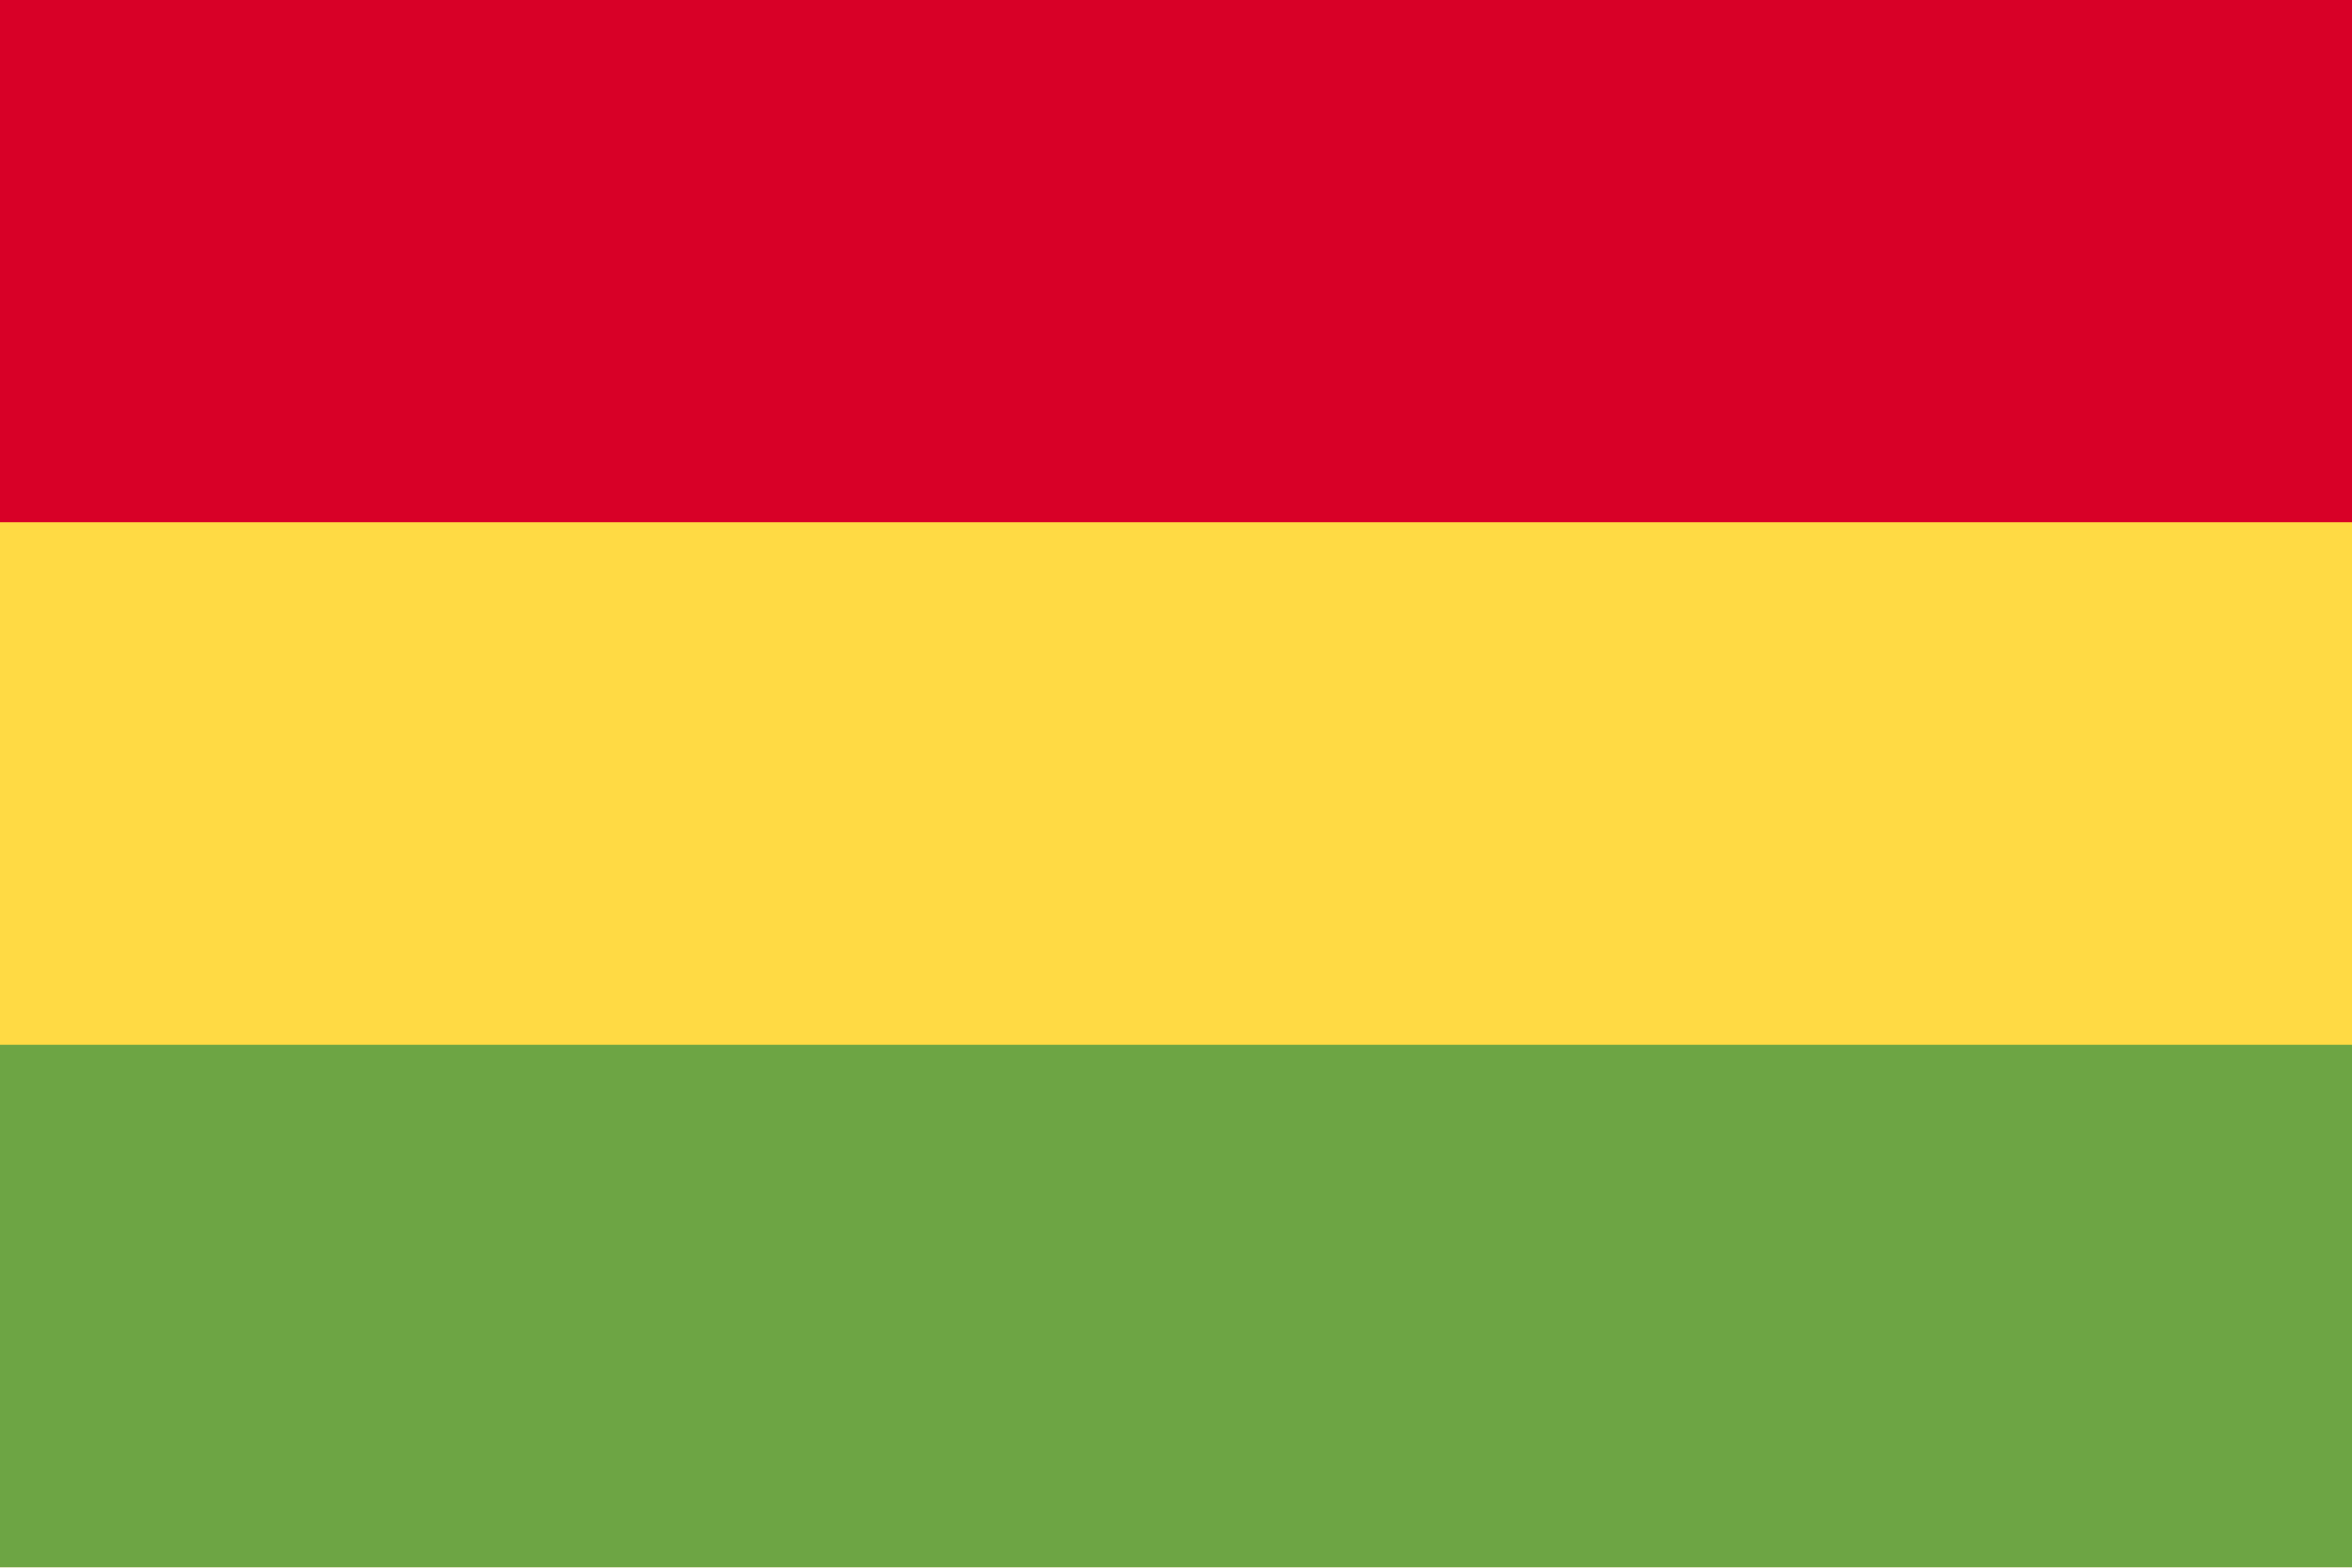
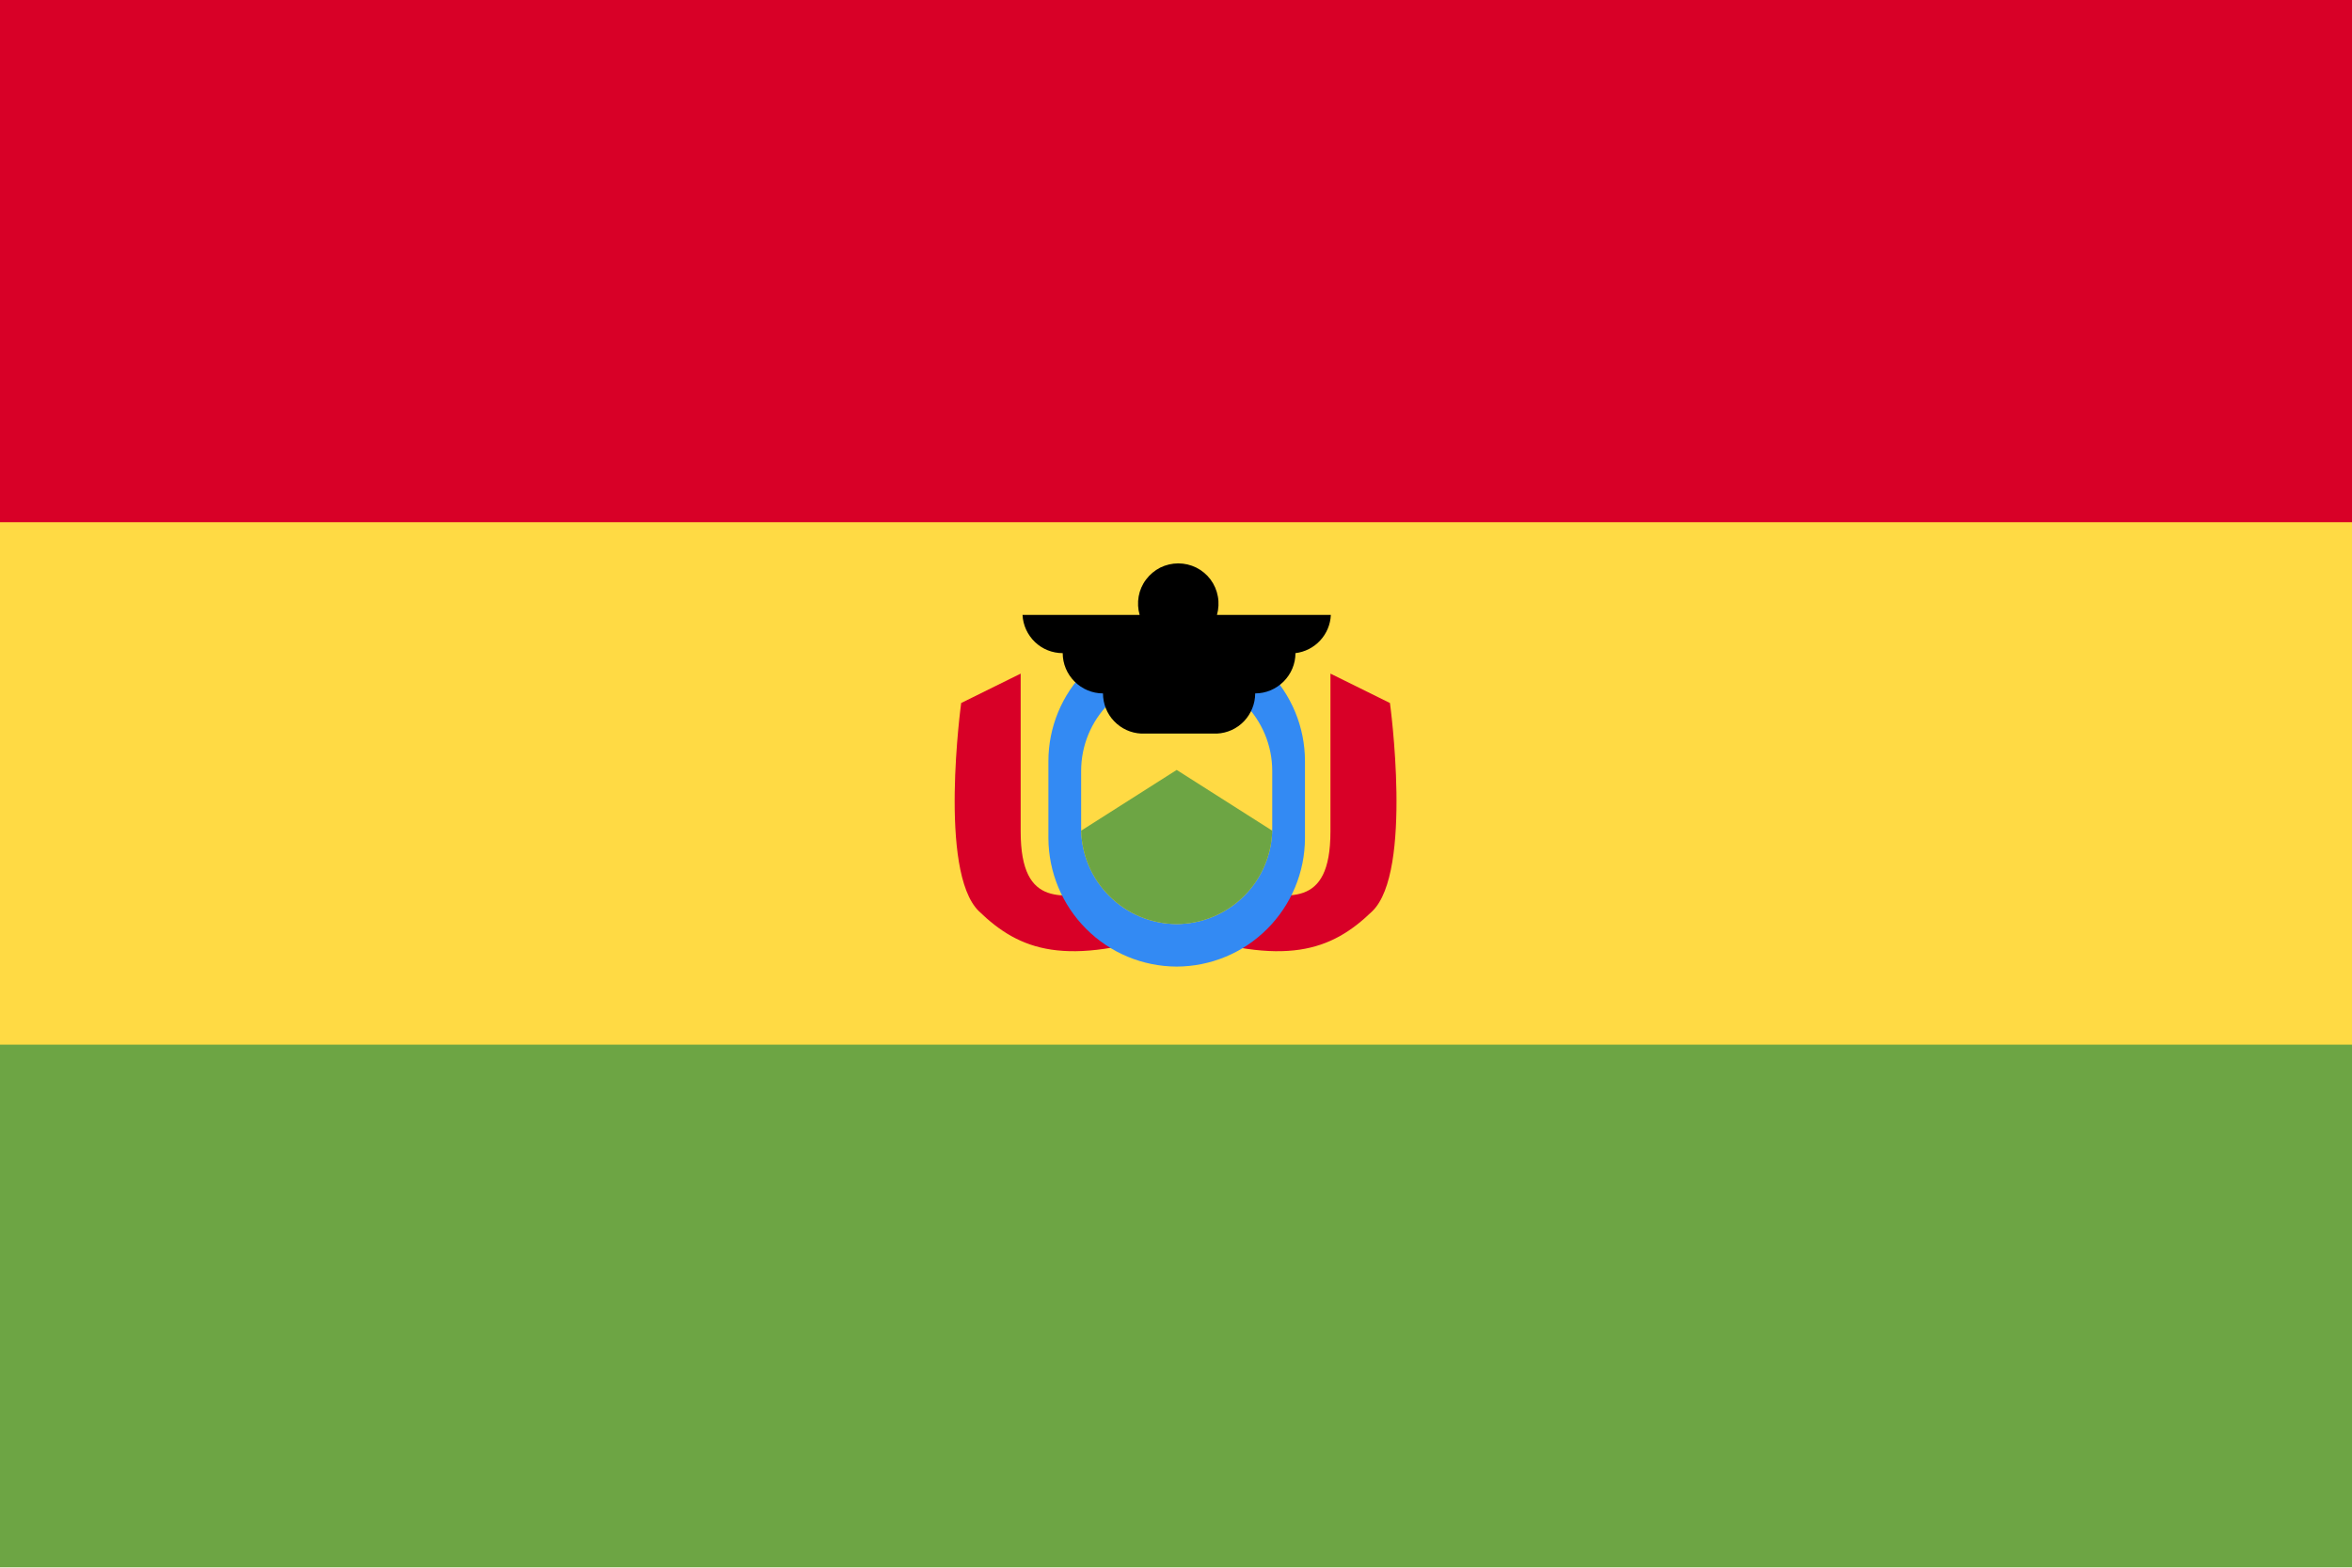
- <svg xmlns="http://www.w3.org/2000/svg" width="24" height="16" fill="none" viewBox="0 0 24 16">
-   <g clip-path="url(#clip0)">
-     <path fill="#FFDA44" d="M24-.003H0v15.998h24V-.003z" />
-     <path fill="#D80027" d="M24-.003H0V5.33h24V-.003z" />
-     <path fill="#6DA544" d="M24 10.663H0v5.332h24v-5.332z" />
+ <svg xmlns="http://www.w3.org/2000/svg" width="24" height="16" viewBox="0 0 24 16" fill="none">
+   <g clip-path="url(#clip0_13761_68315)">
+     <path d="M24 -0.002H0V15.995H24V-0.002Z" fill="#FFDA44" />
+     <path d="M24 -0.002H0V5.33H24V-0.002Z" fill="#D80027" />
+     <path d="M24 10.662H0V15.995H24V10.662Z" fill="#6DA544" />
+     <path d="M10.415 6.875L9.808 7.175C9.808 7.175 9.572 8.896 9.989 9.3C10.406 9.704 10.875 9.875 12 9.5L12.29 8.833L11.25 9.125C10.874 9.125 10.415 9.3 10.415 8.487C10.415 7.675 10.415 6.875 10.415 6.875Z" fill="#D80027" />
+     <path d="M13.576 6.875L14.183 7.175C14.183 7.175 14.42 8.896 14.003 9.3C13.586 9.704 13.117 9.875 11.992 9.5L11.701 8.833L12.742 9.125C13.118 9.125 13.576 9.3 13.576 8.487C13.576 7.675 13.576 6.875 13.576 6.875Z" fill="#D80027" />
+     <path d="M12.007 9.865C11.661 9.864 11.328 9.726 11.083 9.48C10.838 9.235 10.7 8.903 10.698 8.556V7.768C10.698 7.421 10.836 7.088 11.082 6.842C11.327 6.597 11.66 6.459 12.007 6.459C12.354 6.459 12.687 6.597 12.933 6.842C13.178 7.088 13.316 7.421 13.316 7.768V8.556C13.315 8.903 13.176 9.235 12.931 9.48C12.686 9.726 12.354 9.864 12.007 9.865Z" fill="#338AF3" />
+     <path d="M12.007 9.431C11.748 9.43 11.501 9.327 11.319 9.144C11.136 8.961 11.033 8.714 11.032 8.456V7.868C11.032 7.61 11.134 7.362 11.317 7.179C11.5 6.996 11.748 6.893 12.007 6.893C12.265 6.893 12.513 6.996 12.696 7.179C12.879 7.362 12.982 7.61 12.982 7.868V8.456C12.981 8.714 12.878 8.961 12.695 9.144C12.512 9.327 12.265 9.43 12.007 9.431Z" fill="#FFDA44" />
+     <path fill-rule="evenodd" clip-rule="evenodd" d="M11.319 9.144C11.501 9.327 11.749 9.43 12.007 9.431C12.265 9.43 12.512 9.327 12.695 9.144C12.873 8.967 12.975 8.728 12.982 8.478L12.007 7.858L11.032 8.478C11.039 8.728 11.141 8.967 11.319 9.144Z" fill="#6DA544" />
+     <path d="M13.58 6.276H12.418C12.435 6.215 12.439 6.15 12.427 6.087C12.416 6.025 12.39 5.965 12.352 5.914C12.314 5.863 12.264 5.822 12.207 5.793C12.15 5.765 12.087 5.75 12.023 5.75C11.959 5.75 11.897 5.765 11.839 5.793C11.783 5.822 11.733 5.863 11.695 5.914C11.656 5.965 11.63 6.025 11.619 6.087C11.608 6.15 11.611 6.215 11.629 6.276H10.434C10.439 6.381 10.485 6.48 10.561 6.553C10.637 6.626 10.739 6.666 10.844 6.666C10.844 6.775 10.888 6.879 10.965 6.956C11.042 7.033 11.146 7.077 11.255 7.077C11.255 7.182 11.295 7.284 11.368 7.36C11.441 7.437 11.54 7.482 11.645 7.487H12.418C12.523 7.482 12.622 7.437 12.695 7.36C12.767 7.284 12.808 7.182 12.808 7.077C12.917 7.077 13.021 7.033 13.098 6.956C13.175 6.879 13.219 6.775 13.219 6.666C13.315 6.654 13.405 6.609 13.471 6.537C13.537 6.466 13.576 6.373 13.58 6.276Z" fill="black" />
  </g>
  <defs>
-     <clipPath id="clip0">
-       <path fill="#fff" d="M0 0h24v16H0z" />
+     <clipPath id="clip0_13761_68315">
+       <rect width="24" height="16" fill="white" />
    </clipPath>
  </defs>
</svg>
